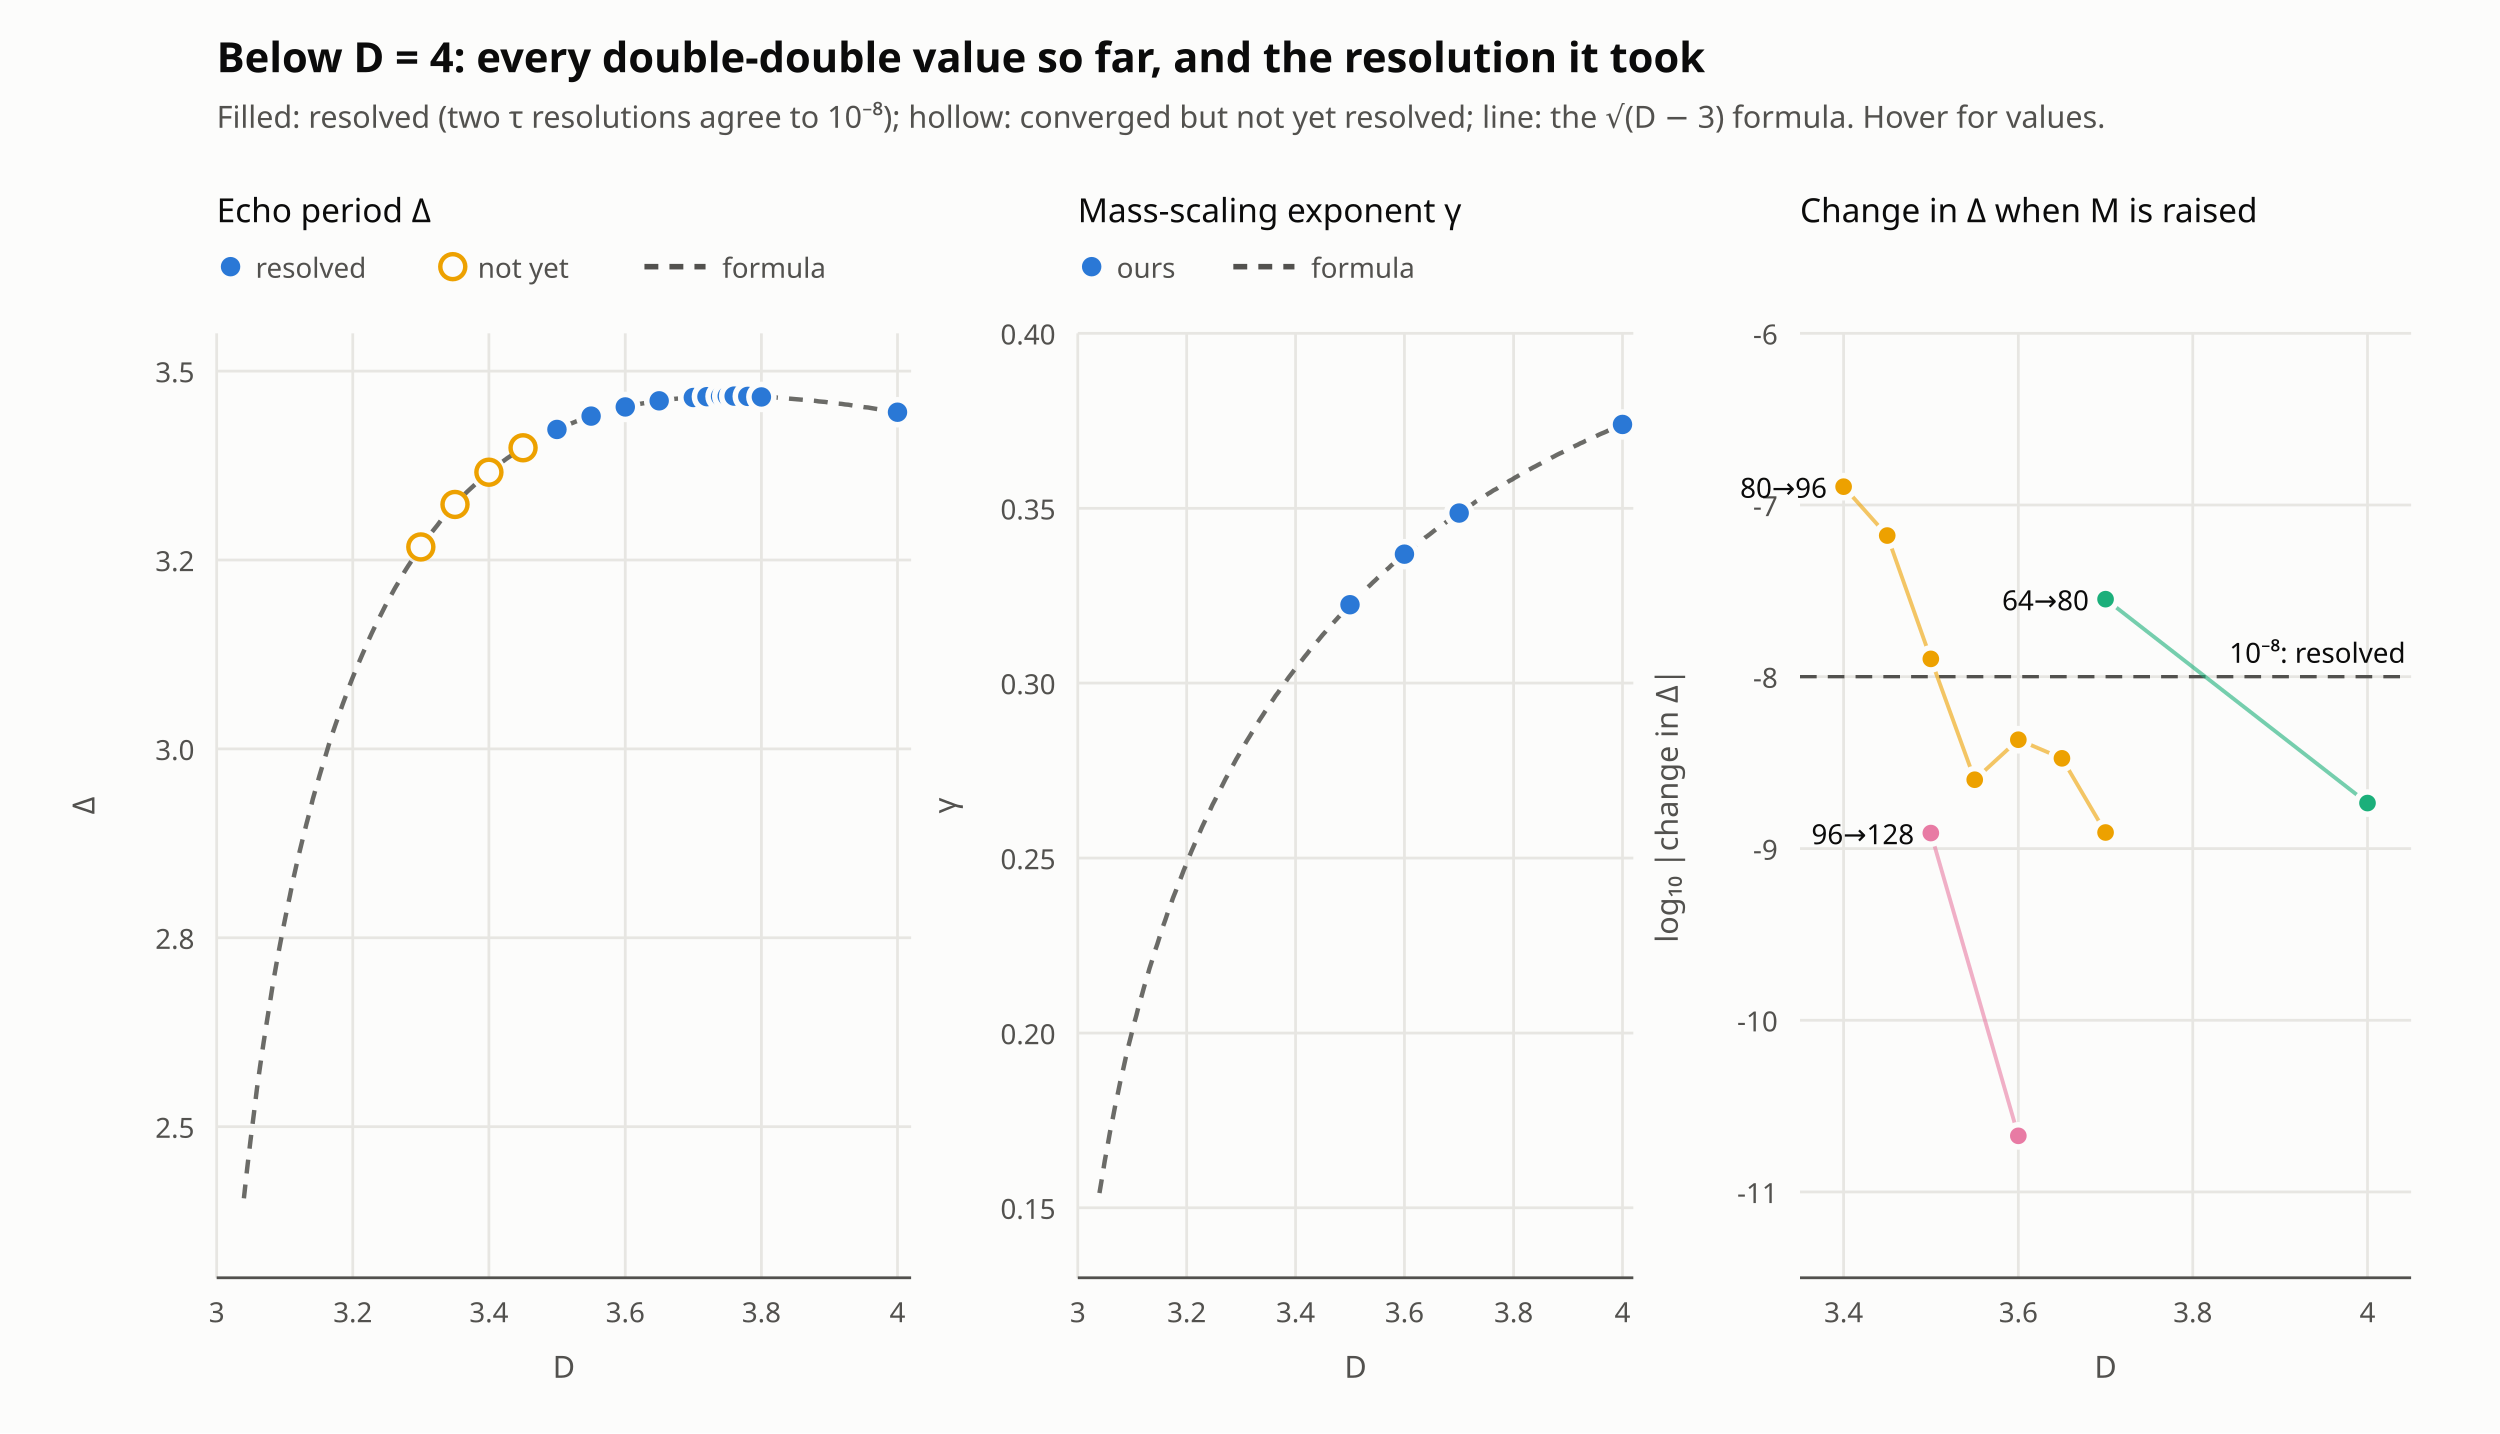
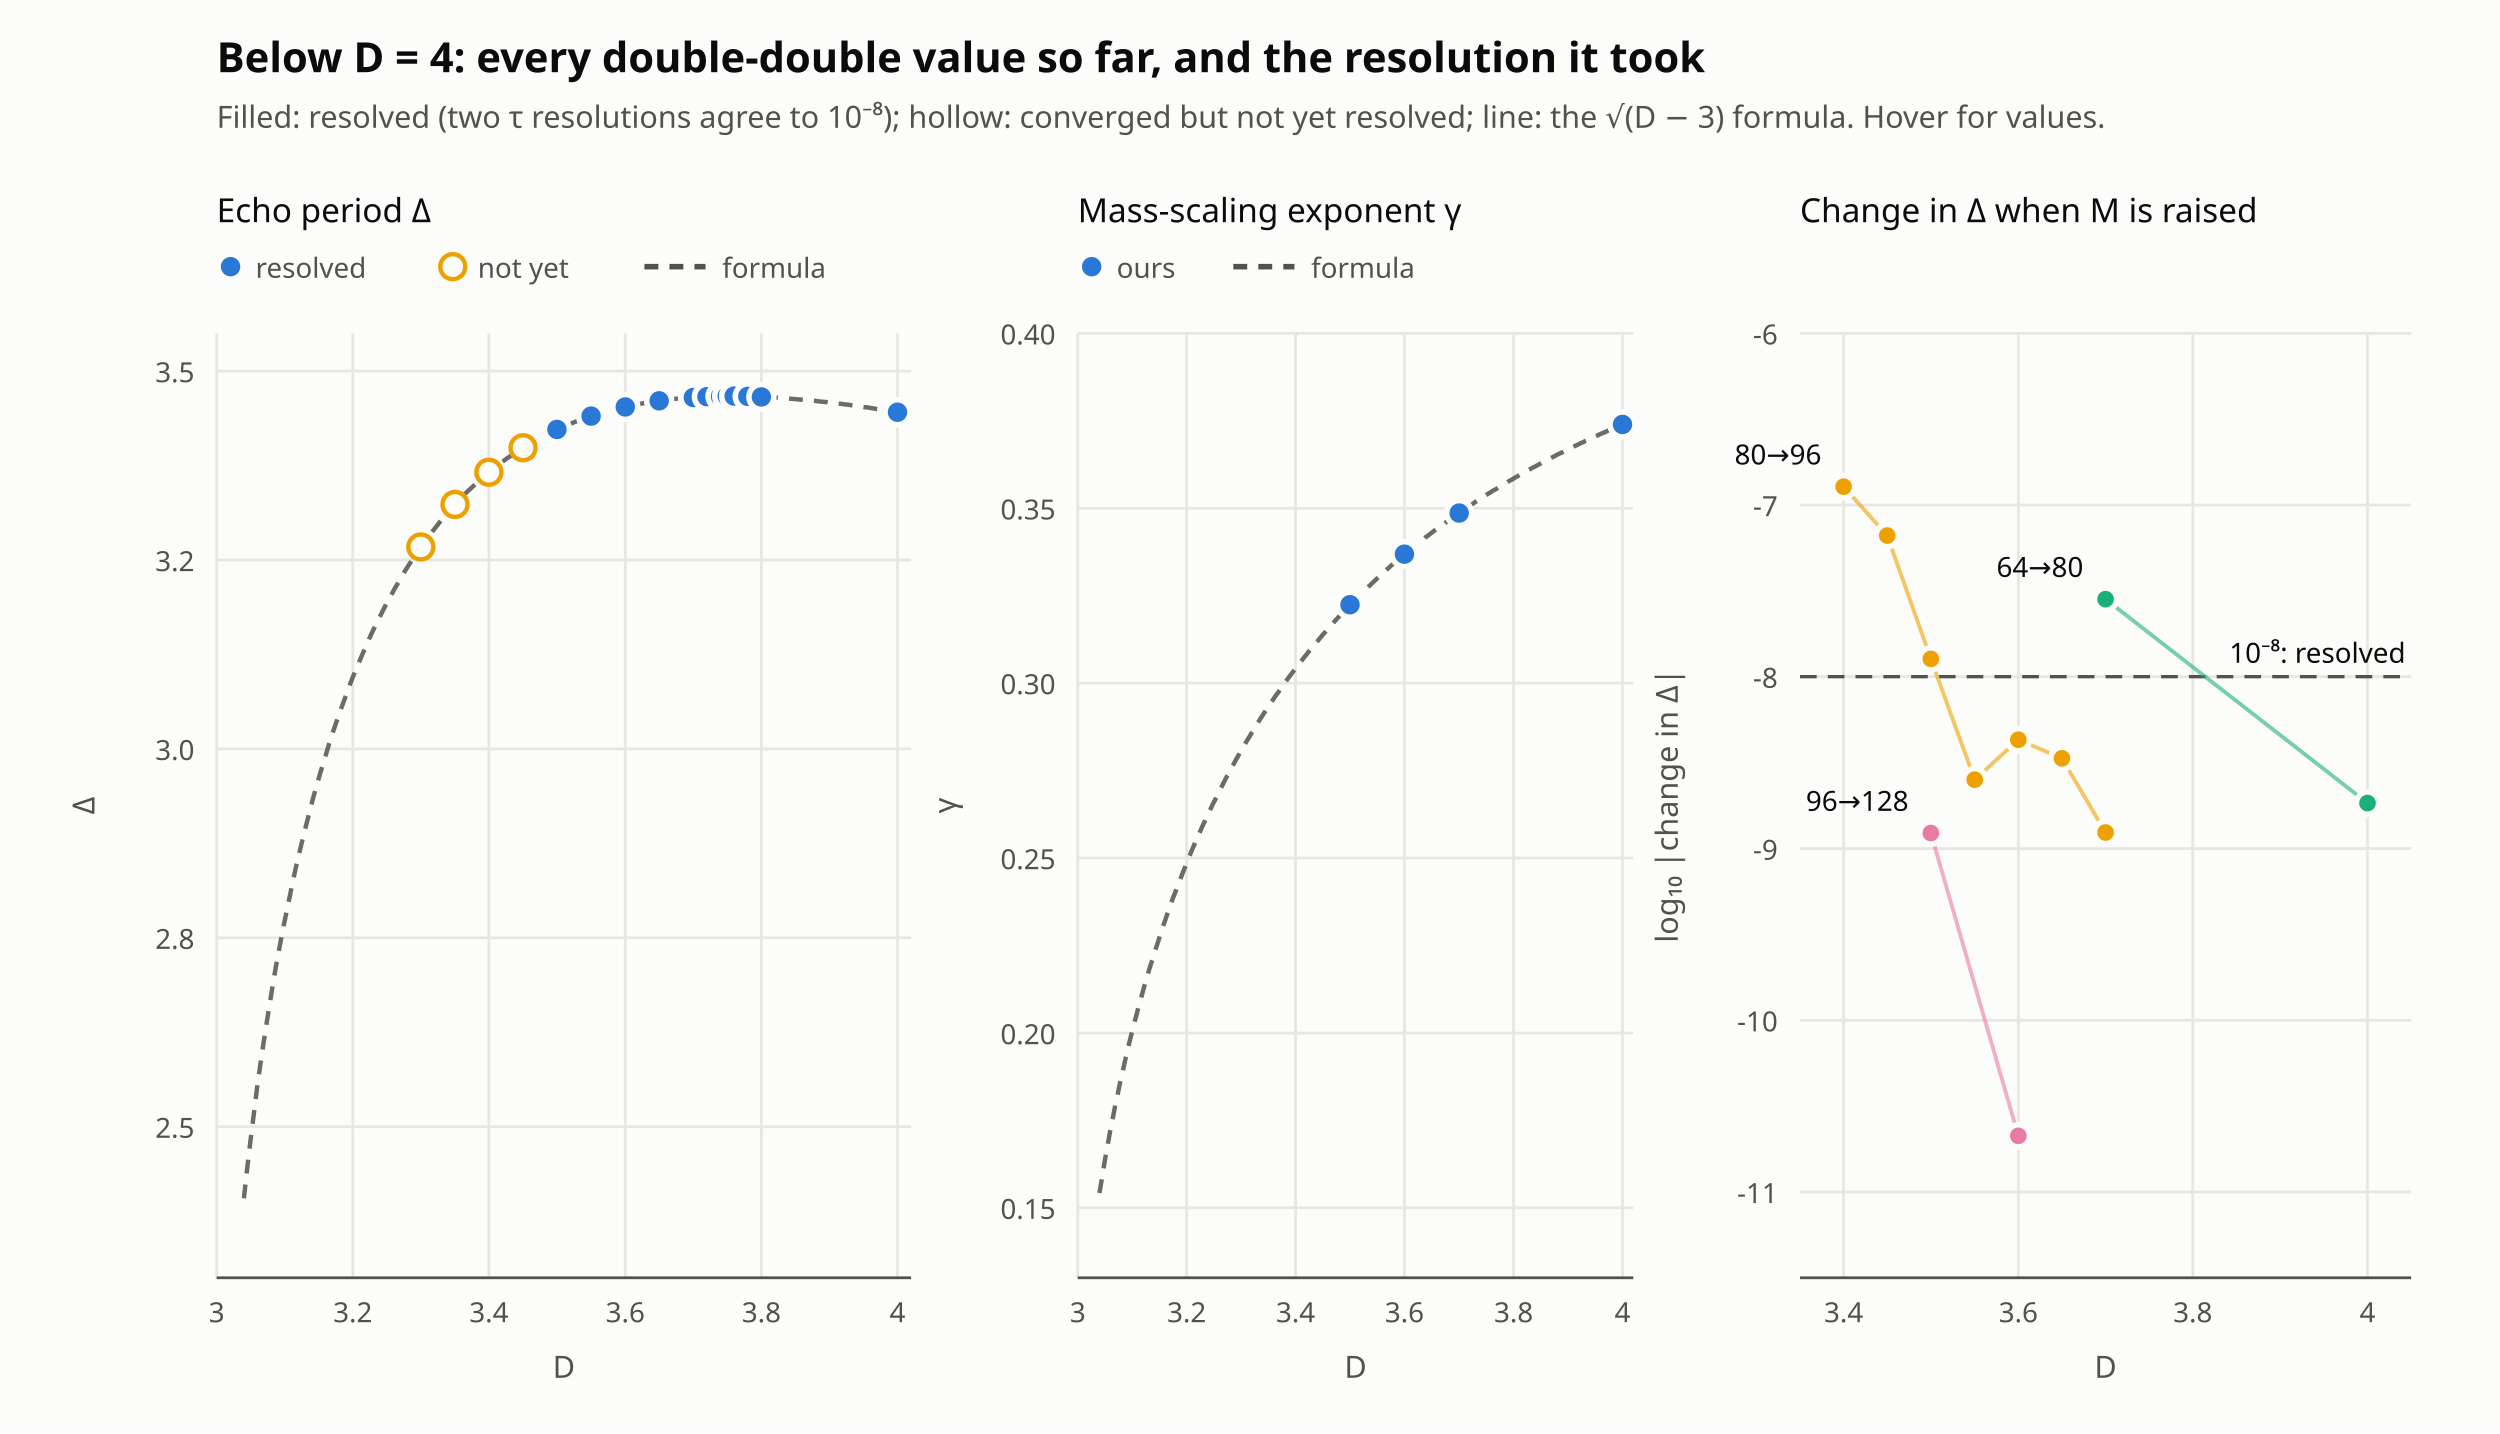
<svg xmlns="http://www.w3.org/2000/svg" width="900" height="516" viewBox="0 0 900 516" font-family="system-ui, sans-serif">
  <style>@media (prefers-color-scheme: dark){[fill="#fcfcfb"]{fill:#201f1d}[stroke="#fcfcfb"]{stroke:#201f1d}[fill="#0b0b0b"]{fill:#e8e6e3}[stroke="#0b0b0b"]{stroke:#e8e6e3}[fill="#52514e"]{fill:#a8a49d}[stroke="#52514e"]{stroke:#a8a49d}[fill="#e7e6e2"]{fill:#343230}[stroke="#e7e6e2"]{stroke:#343230}[fill="#efeeea"]{fill:#2a2927}[stroke="#efeeea"]{stroke:#2a2927}[fill="#eb6834"]{fill:#dd5c26}[stroke="#eb6834"]{stroke:#dd5c26}[fill="#7a7668"]{fill:#948e82}[stroke="#7a7668"]{stroke:#948e82}}</style>
  <rect width="900" height="516" fill="#fcfcfb" />
  <text x="78.0" y="26.0" font-size="15" fill="#0b0b0b" text-anchor="start" font-weight="bold">Below D = 4: every double-double value so far, and the resolution it took</text>
  <text x="78.0" y="46.0" font-size="11" fill="#52514e" text-anchor="start" font-weight="normal">Filled: resolved (two τ resolutions agree to 10⁻⁸); hollow: converged but not yet resolved; line: the √(D − 3) formula. Hover for values.</text>
  <text x="78.0" y="80.0" font-size="12" fill="#0b0b0b" text-anchor="start" font-weight="normal">Echo period Δ</text>
  <line x1="78.0" y1="405.6" x2="328.0" y2="405.6" stroke="#e7e6e2" stroke-width="1" />
  <text x="70.0" y="409.6" font-size="10" fill="#52514e" text-anchor="end" font-weight="normal">2.5</text>
  <line x1="78.0" y1="337.6" x2="328.0" y2="337.6" stroke="#e7e6e2" stroke-width="1" />
  <text x="70.0" y="341.6" font-size="10" fill="#52514e" text-anchor="end" font-weight="normal">2.8</text>
  <line x1="78.0" y1="269.6" x2="328.0" y2="269.6" stroke="#e7e6e2" stroke-width="1" />
  <text x="70.0" y="273.6" font-size="10" fill="#52514e" text-anchor="end" font-weight="normal">3.0</text>
  <line x1="78.0" y1="201.6" x2="328.0" y2="201.6" stroke="#e7e6e2" stroke-width="1" />
  <text x="70.0" y="205.6" font-size="10" fill="#52514e" text-anchor="end" font-weight="normal">3.2</text>
  <line x1="78.0" y1="133.6" x2="328.0" y2="133.6" stroke="#e7e6e2" stroke-width="1" />
  <text x="70.0" y="137.6" font-size="10" fill="#52514e" text-anchor="end" font-weight="normal">3.5</text>
  <line x1="78.0" y1="120.0" x2="78.0" y2="460.0" stroke="#e7e6e2" stroke-width="1" />
  <text x="78.0" y="476.0" font-size="10" fill="#52514e" text-anchor="middle" font-weight="normal">3</text>
  <line x1="127.0" y1="120.0" x2="127.0" y2="460.0" stroke="#e7e6e2" stroke-width="1" />
  <text x="127.0" y="476.0" font-size="10" fill="#52514e" text-anchor="middle" font-weight="normal">3.2</text>
  <line x1="176.0" y1="120.0" x2="176.0" y2="460.0" stroke="#e7e6e2" stroke-width="1" />
  <text x="176.0" y="476.0" font-size="10" fill="#52514e" text-anchor="middle" font-weight="normal">3.4</text>
  <line x1="225.1" y1="120.0" x2="225.1" y2="460.0" stroke="#e7e6e2" stroke-width="1" />
  <text x="225.1" y="476.0" font-size="10" fill="#52514e" text-anchor="middle" font-weight="normal">3.6</text>
  <line x1="274.1" y1="120.0" x2="274.1" y2="460.0" stroke="#e7e6e2" stroke-width="1" />
  <text x="274.1" y="476.0" font-size="10" fill="#52514e" text-anchor="middle" font-weight="normal">3.8</text>
  <line x1="323.1" y1="120.0" x2="323.1" y2="460.0" stroke="#e7e6e2" stroke-width="1" />
  <text x="323.1" y="476.0" font-size="10" fill="#52514e" text-anchor="middle" font-weight="normal">4</text>
  <line x1="78.0" y1="460.0" x2="328.0" y2="460.0" stroke="#52514e" stroke-width="1" />
  <text x="203.0" y="496.0" font-size="11" fill="#52514e" text-anchor="middle" font-weight="normal">D</text>
  <text x="34.0" y="290.0" font-size="11" fill="#52514e" text-anchor="middle" transform="rotate(-90 34.0 290.0)">Δ</text>
  <path d="M87.8,431.4 L89.0,420.5 L90.2,410.4 L91.4,400.9 L92.5,391.9 L93.7,383.4 L94.9,375.3 L96.1,367.6 L97.3,360.2 L98.4,353.2 L99.6,346.5 L100.8,340.1 L102.0,333.9 L103.2,328.0 L104.4,322.3 L105.5,316.8 L106.7,311.5 L107.9,306.4 L109.1,301.5 L110.3,296.7 L111.5,292.2 L112.6,287.7 L113.8,283.5 L115.0,279.3 L116.2,275.3 L117.4,271.4 L118.5,267.7 L119.7,264.0 L120.9,260.5 L122.1,257.1 L123.3,253.7 L124.5,250.5 L125.6,247.4 L126.8,244.3 L128.0,241.4 L129.2,238.5 L130.4,235.7 L131.6,233.0 L132.7,230.4 L133.9,227.8 L135.1,225.3 L136.3,222.9 L137.5,220.5 L138.6,218.3 L139.8,216.0 L141.0,213.9 L142.2,211.7 L143.4,209.7 L144.6,207.7 L145.7,205.7 L146.9,203.8 L148.1,202.0 L149.3,200.2 L150.5,198.4 L151.7,196.7 L152.8,195.1 L154.0,193.5 L155.2,191.9 L156.4,190.4 L157.6,188.9 L158.7,187.4 L159.9,186.0 L161.1,184.6 L162.3,183.3 L163.5,182.0 L164.7,180.7 L165.8,179.4 L167.0,178.2 L168.2,177.0 L169.4,175.9 L170.6,174.8 L171.8,173.7 L172.9,172.6 L174.1,171.6 L175.3,170.6 L176.5,169.6 L177.7,168.7 L178.8,167.7 L180.0,166.8 L181.2,166.0 L182.4,165.1 L183.6,164.3 L184.8,163.5 L185.9,162.7 L187.1,161.9 L188.3,161.2 L189.5,160.4 L190.7,159.7 L191.9,159.1 L193.0,158.4 L194.2,157.7 L195.4,157.1 L196.6,156.5 L197.8,155.9 L198.9,155.3 L200.1,154.8 L201.3,154.3 L202.5,153.7 L203.7,153.2 L204.9,152.7 L206.0,152.3 L207.2,151.8 L208.4,151.3 L209.6,150.9 L210.8,150.5 L212.0,150.1 L213.1,149.7 L214.3,149.3 L215.5,149.0 L216.7,148.6 L217.9,148.3 L219.0,147.9 L220.2,147.6 L221.4,147.3 L222.6,147.0 L223.8,146.8 L225.0,146.5 L226.1,146.2 L227.3,146.0 L228.5,145.7 L229.7,145.5 L230.9,145.3 L232.1,145.1 L233.2,144.9 L234.4,144.7 L235.6,144.5 L236.8,144.4 L238.0,144.2 L239.1,144.0 L240.3,143.9 L241.5,143.8 L242.7,143.6 L243.9,143.5 L245.1,143.4 L246.2,143.3 L247.4,143.2 L248.6,143.1 L249.8,143.1 L251.0,143.0 L252.2,142.9 L253.3,142.9 L254.5,142.8 L255.7,142.8 L256.9,142.7 L258.1,142.7 L259.2,142.7 L260.4,142.7 L261.6,142.6 L262.8,142.6 L264.0,142.6 L265.2,142.6 L266.3,142.7 L267.5,142.7 L268.7,142.7 L269.9,142.7 L271.1,142.8 L272.3,142.8 L273.4,142.8 L274.6,142.9 L275.8,143.0 L277.0,143.0 L278.2,143.1 L279.3,143.1 L280.5,143.2 L281.7,143.3 L282.9,143.4 L284.1,143.5 L285.3,143.6 L286.4,143.7 L287.6,143.8 L288.8,143.9 L290.0,144.0 L291.2,144.1 L292.4,144.2 L293.5,144.3 L294.7,144.5 L295.9,144.6 L297.1,144.7 L298.3,144.9 L299.5,145.0 L300.6,145.1 L301.8,145.3 L303.0,145.4 L304.2,145.6 L305.4,145.7 L306.5,145.9 L307.7,146.1 L308.9,146.2 L310.1,146.4 L311.3,146.6 L312.5,146.7 L313.6,146.9 L314.8,147.1 L316.0,147.3 L317.2,147.5 L318.4,147.7 L319.6,147.8 L320.7,148.0 L321.9,148.2 L323.1,148.4" fill="none" stroke="#52514e" stroke-width="1.6" stroke-opacity="0.85" stroke-linejoin="round" stroke-dasharray="5 4" />
  <g>
    <circle cx="151.5" cy="196.9" r="4.5" fill="#fcfcfb" stroke="#eda100" stroke-width="1.6" />
  </g>
  <g>
    <circle cx="163.8" cy="181.6" r="4.5" fill="#fcfcfb" stroke="#eda100" stroke-width="1.6" />
  </g>
  <g>
    <circle cx="176.0" cy="170.0" r="4.5" fill="#fcfcfb" stroke="#eda100" stroke-width="1.6" />
  </g>
  <g>
    <circle cx="188.3" cy="161.2" r="4.5" fill="#fcfcfb" stroke="#eda100" stroke-width="1.6" />
  </g>
  <g>
    <circle cx="200.5" cy="154.6" r="4.5" fill="#2a78d6" stroke="#fcfcfb" stroke-width="2" />
  </g>
  <g>
    <circle cx="212.8" cy="149.8" r="4.5" fill="#2a78d6" stroke="#fcfcfb" stroke-width="2" />
  </g>
  <g>
    <circle cx="225.1" cy="146.5" r="4.5" fill="#2a78d6" stroke="#fcfcfb" stroke-width="2" />
  </g>
  <g>
    <circle cx="237.3" cy="144.3" r="4.5" fill="#2a78d6" stroke="#fcfcfb" stroke-width="2" />
  </g>
  <g>
    <circle cx="249.6" cy="143.1" r="4.5" fill="#2a78d6" stroke="#fcfcfb" stroke-width="2" />
  </g>
  <g>
    <circle cx="254.5" cy="142.8" r="4.5" fill="#2a78d6" stroke="#fcfcfb" stroke-width="2" />
  </g>
  <g>
    <circle cx="259.4" cy="142.7" r="4.5" fill="#2a78d6" stroke="#fcfcfb" stroke-width="2" />
  </g>
  <g>
    <circle cx="261.8" cy="142.6" r="4.5" fill="#2a78d6" stroke="#fcfcfb" stroke-width="2" />
  </g>
  <g>
    <circle cx="264.3" cy="142.6" r="4.5" fill="#2a78d6" stroke="#fcfcfb" stroke-width="2" />
  </g>
  <g>
    <circle cx="269.2" cy="142.7" r="4.5" fill="#2a78d6" stroke="#fcfcfb" stroke-width="2" />
  </g>
  <g>
    <circle cx="274.1" cy="142.9" r="4.5" fill="#2a78d6" stroke="#fcfcfb" stroke-width="2" />
  </g>
  <g>
    <circle cx="323.1" cy="148.4" r="4.5" fill="#2a78d6" stroke="#fcfcfb" stroke-width="2" />
  </g>
  <g>
    <circle cx="83.0" cy="96.0" r="4.5" fill="#2a78d6" stroke="#fcfcfb" stroke-width="2" />
  </g>
  <text x="92.0" y="100.0" font-size="10" fill="#52514e" text-anchor="start" font-weight="normal">resolved</text>
  <g>
    <circle cx="163.0" cy="96.0" r="4.5" fill="#fcfcfb" stroke="#eda100" stroke-width="1.6" />
  </g>
  <text x="172.0" y="100.0" font-size="10" fill="#52514e" text-anchor="start" font-weight="normal">not yet</text>
  <line x1="232.0" y1="96.0" x2="254.0" y2="96.0" stroke="#52514e" stroke-width="2" stroke-dasharray="5 4" />
  <text x="260.0" y="100.0" font-size="10" fill="#52514e" text-anchor="start" font-weight="normal">formula</text>
  <text x="388.0" y="80.0" font-size="12" fill="#0b0b0b" text-anchor="start" font-weight="normal">Mass-scaling exponent γ</text>
  <line x1="388.0" y1="434.8" x2="588.0" y2="434.8" stroke="#e7e6e2" stroke-width="1" />
  <text x="380.0" y="438.8" font-size="10" fill="#52514e" text-anchor="end" font-weight="normal">0.15</text>
  <line x1="388.0" y1="371.9" x2="588.0" y2="371.9" stroke="#e7e6e2" stroke-width="1" />
  <text x="380.0" y="375.9" font-size="10" fill="#52514e" text-anchor="end" font-weight="normal">0.20</text>
  <line x1="388.0" y1="308.9" x2="588.0" y2="308.9" stroke="#e7e6e2" stroke-width="1" />
  <text x="380.0" y="312.9" font-size="10" fill="#52514e" text-anchor="end" font-weight="normal">0.25</text>
  <line x1="388.0" y1="245.9" x2="588.0" y2="245.9" stroke="#e7e6e2" stroke-width="1" />
  <text x="380.0" y="249.9" font-size="10" fill="#52514e" text-anchor="end" font-weight="normal">0.30</text>
  <line x1="388.0" y1="183.0" x2="588.0" y2="183.0" stroke="#e7e6e2" stroke-width="1" />
  <text x="380.0" y="187.0" font-size="10" fill="#52514e" text-anchor="end" font-weight="normal">0.35</text>
  <line x1="388.0" y1="120.0" x2="588.0" y2="120.0" stroke="#e7e6e2" stroke-width="1" />
  <text x="380.0" y="124.0" font-size="10" fill="#52514e" text-anchor="end" font-weight="normal">0.40</text>
  <line x1="388.0" y1="120.0" x2="388.0" y2="460.0" stroke="#e7e6e2" stroke-width="1" />
  <text x="388.0" y="476.0" font-size="10" fill="#52514e" text-anchor="middle" font-weight="normal">3</text>
  <line x1="427.2" y1="120.0" x2="427.2" y2="460.0" stroke="#e7e6e2" stroke-width="1" />
  <text x="427.2" y="476.0" font-size="10" fill="#52514e" text-anchor="middle" font-weight="normal">3.2</text>
  <line x1="466.4" y1="120.0" x2="466.4" y2="460.0" stroke="#e7e6e2" stroke-width="1" />
  <text x="466.4" y="476.0" font-size="10" fill="#52514e" text-anchor="middle" font-weight="normal">3.4</text>
  <line x1="505.6" y1="120.0" x2="505.6" y2="460.0" stroke="#e7e6e2" stroke-width="1" />
  <text x="505.6" y="476.0" font-size="10" fill="#52514e" text-anchor="middle" font-weight="normal">3.6</text>
  <line x1="544.9" y1="120.0" x2="544.9" y2="460.0" stroke="#e7e6e2" stroke-width="1" />
  <text x="544.9" y="476.0" font-size="10" fill="#52514e" text-anchor="middle" font-weight="normal">3.8</text>
  <line x1="584.1" y1="120.0" x2="584.1" y2="460.0" stroke="#e7e6e2" stroke-width="1" />
  <text x="584.1" y="476.0" font-size="10" fill="#52514e" text-anchor="middle" font-weight="normal">4</text>
  <line x1="388.0" y1="460.0" x2="588.0" y2="460.0" stroke="#52514e" stroke-width="1" />
  <text x="488.0" y="496.0" font-size="11" fill="#52514e" text-anchor="middle" font-weight="normal">D</text>
  <text x="344.0" y="290.0" font-size="11" fill="#52514e" text-anchor="middle" transform="rotate(-90 344.0 290.0)">γ</text>
  <path d="M395.8,429.5 L396.8,423.6 L397.7,418.0 L398.7,412.6 L399.6,407.5 L400.6,402.6 L401.5,397.9 L402.5,393.3 L403.4,388.9 L404.4,384.7 L405.3,380.6 L406.2,376.7 L407.2,372.8 L408.1,369.1 L409.1,365.5 L410.0,361.9 L411.0,358.5 L411.9,355.2 L412.9,351.9 L413.8,348.7 L414.8,345.6 L415.7,342.6 L416.7,339.7 L417.6,336.8 L418.5,334.0 L419.5,331.2 L420.4,328.5 L421.4,325.8 L422.3,323.2 L423.3,320.7 L424.2,318.2 L425.2,315.8 L426.1,313.4 L427.1,311.0 L428.0,308.7 L428.9,306.5 L429.9,304.2 L430.8,302.1 L431.8,299.9 L432.7,297.8 L433.7,295.7 L434.6,293.7 L435.6,291.7 L436.5,289.7 L437.5,287.8 L438.4,285.9 L439.4,284.0 L440.3,282.2 L441.2,280.4 L442.2,278.6 L443.1,276.8 L444.1,275.1 L445.0,273.4 L446.0,271.7 L446.9,270.0 L447.9,268.4 L448.8,266.8 L449.8,265.2 L450.7,263.7 L451.7,262.1 L452.6,260.6 L453.5,259.1 L454.5,257.6 L455.4,256.2 L456.4,254.7 L457.3,253.3 L458.3,251.9 L459.2,250.5 L460.2,249.2 L461.1,247.8 L462.1,246.5 L463.0,245.2 L463.9,243.9 L464.9,242.6 L465.8,241.4 L466.8,240.1 L467.7,238.9 L468.7,237.7 L469.6,236.5 L470.6,235.3 L471.5,234.1 L472.5,233.0 L473.4,231.8 L474.4,230.7 L475.3,229.6 L476.2,228.5 L477.2,227.4 L478.1,226.3 L479.1,225.2 L480.0,224.2 L481.0,223.1 L481.9,222.1 L482.9,221.1 L483.8,220.1 L484.8,219.1 L485.7,218.1 L486.7,217.1 L487.6,216.1 L488.5,215.2 L489.5,214.2 L490.4,213.3 L491.4,212.4 L492.3,211.5 L493.3,210.6 L494.2,209.7 L495.2,208.8 L496.1,207.9 L497.1,207.0 L498.0,206.2 L498.9,205.3 L499.9,204.5 L500.8,203.6 L501.8,202.8 L502.7,202.0 L503.7,201.2 L504.6,200.4 L505.6,199.6 L506.5,198.8 L507.5,198.0 L508.4,197.3 L509.4,196.5 L510.3,195.7 L511.2,195.0 L512.2,194.3 L513.1,193.5 L514.1,192.8 L515.0,192.1 L516.0,191.3 L516.9,190.6 L517.9,189.9 L518.8,189.2 L519.8,188.6 L520.7,187.9 L521.6,187.2 L522.6,186.5 L523.5,185.9 L524.5,185.2 L525.4,184.5 L526.4,183.9 L527.3,183.2 L528.3,182.6 L529.2,182.0 L530.2,181.4 L531.1,180.7 L532.1,180.1 L533.0,179.5 L533.9,178.9 L534.9,178.3 L535.8,177.7 L536.8,177.1 L537.7,176.5 L538.7,176.0 L539.6,175.4 L540.6,174.8 L541.5,174.2 L542.5,173.7 L543.4,173.1 L544.4,172.6 L545.3,172.0 L546.2,171.5 L547.2,170.9 L548.1,170.4 L549.1,169.9 L550.0,169.3 L551.0,168.8 L551.9,168.3 L552.9,167.8 L553.8,167.3 L554.8,166.8 L555.7,166.3 L556.6,165.8 L557.6,165.3 L558.5,164.8 L559.5,164.3 L560.4,163.8 L561.4,163.3 L562.3,162.9 L563.3,162.4 L564.2,161.9 L565.2,161.4 L566.1,161.0 L567.1,160.5 L568.0,160.1 L568.9,159.6 L569.9,159.2 L570.8,158.7 L571.8,158.3 L572.7,157.8 L573.7,157.4 L574.6,157.0 L575.6,156.5 L576.5,156.1 L577.5,155.7 L578.4,155.3 L579.3,154.8 L580.3,154.4 L581.2,154.0 L582.2,153.6 L583.1,153.2 L584.1,152.8" fill="none" stroke="#52514e" stroke-width="1.6" stroke-opacity="0.85" stroke-linejoin="round" stroke-dasharray="5 4" />
  <g>
    <circle cx="486.0" cy="217.7" r="4.5" fill="#2a78d6" stroke="#fcfcfb" stroke-width="2" />
  </g>
  <g>
    <circle cx="505.6" cy="199.5" r="4.5" fill="#2a78d6" stroke="#fcfcfb" stroke-width="2" />
  </g>
  <g>
    <circle cx="525.3" cy="184.7" r="4.5" fill="#2a78d6" stroke="#fcfcfb" stroke-width="2" />
  </g>
  <g>
    <circle cx="584.1" cy="152.8" r="4.5" fill="#2a78d6" stroke="#fcfcfb" stroke-width="2" />
  </g>
  <g>
    <circle cx="393.0" cy="96.0" r="4.5" fill="#2a78d6" stroke="#fcfcfb" stroke-width="2" />
  </g>
  <text x="402.0" y="100.0" font-size="10" fill="#52514e" text-anchor="start" font-weight="normal">ours</text>
  <line x1="444.0" y1="96.0" x2="466.0" y2="96.0" stroke="#52514e" stroke-width="2" stroke-dasharray="5 4" />
  <text x="472.0" y="100.0" font-size="10" fill="#52514e" text-anchor="start" font-weight="normal">formula</text>
  <text x="648.0" y="80.0" font-size="12" fill="#0b0b0b" text-anchor="start" font-weight="normal">Change in Δ when M is raised</text>
  <line x1="648.0" y1="429.1" x2="868.0" y2="429.1" stroke="#e7e6e2" stroke-width="1" />
  <text x="640.0" y="433.1" font-size="10" fill="#52514e" text-anchor="end" font-weight="normal">-11</text>
  <line x1="648.0" y1="367.3" x2="868.0" y2="367.3" stroke="#e7e6e2" stroke-width="1" />
  <text x="640.0" y="371.3" font-size="10" fill="#52514e" text-anchor="end" font-weight="normal">-10</text>
  <line x1="648.0" y1="305.5" x2="868.0" y2="305.5" stroke="#e7e6e2" stroke-width="1" />
  <text x="640.0" y="309.5" font-size="10" fill="#52514e" text-anchor="end" font-weight="normal">-9</text>
  <line x1="648.0" y1="243.6" x2="868.0" y2="243.6" stroke="#e7e6e2" stroke-width="1" />
  <text x="640.0" y="247.6" font-size="10" fill="#52514e" text-anchor="end" font-weight="normal">-8</text>
  <line x1="648.0" y1="181.8" x2="868.0" y2="181.8" stroke="#e7e6e2" stroke-width="1" />
  <text x="640.0" y="185.8" font-size="10" fill="#52514e" text-anchor="end" font-weight="normal">-7</text>
  <line x1="648.0" y1="120.0" x2="868.0" y2="120.0" stroke="#e7e6e2" stroke-width="1" />
  <text x="640.0" y="124.0" font-size="10" fill="#52514e" text-anchor="end" font-weight="normal">-6</text>
  <line x1="663.7" y1="120.0" x2="663.7" y2="460.0" stroke="#e7e6e2" stroke-width="1" />
  <text x="663.7" y="476.0" font-size="10" fill="#52514e" text-anchor="middle" font-weight="normal">3.4</text>
  <line x1="726.6" y1="120.0" x2="726.6" y2="460.0" stroke="#e7e6e2" stroke-width="1" />
  <text x="726.6" y="476.0" font-size="10" fill="#52514e" text-anchor="middle" font-weight="normal">3.6</text>
  <line x1="789.4" y1="120.0" x2="789.4" y2="460.0" stroke="#e7e6e2" stroke-width="1" />
  <text x="789.4" y="476.0" font-size="10" fill="#52514e" text-anchor="middle" font-weight="normal">3.8</text>
  <line x1="852.3" y1="120.0" x2="852.3" y2="460.0" stroke="#e7e6e2" stroke-width="1" />
  <text x="852.3" y="476.0" font-size="10" fill="#52514e" text-anchor="middle" font-weight="normal">4</text>
  <line x1="648.0" y1="460.0" x2="868.0" y2="460.0" stroke="#52514e" stroke-width="1" />
  <text x="758.0" y="496.0" font-size="11" fill="#52514e" text-anchor="middle" font-weight="normal">D</text>
  <text x="604.0" y="290.0" font-size="11" fill="#52514e" text-anchor="middle" transform="rotate(-90 604.0 290.0)">log₁₀ |change in Δ|</text>
  <line x1="648.0" y1="243.6" x2="868.0" y2="243.6" stroke="#52514e" stroke-width="1.2" stroke-dasharray="6 4" />
  <text x="866.0" y="238.6" font-size="10" fill="#0b0b0b" text-anchor="end" font-weight="normal">10⁻⁸: resolved</text>
  <path d="M758.0,215.7 L852.3,289.1" fill="none" stroke="#1baf7a" stroke-width="1.4" stroke-opacity="0.6" stroke-linejoin="round" />
  <g>
    <circle cx="758.0" cy="215.7" r="4" fill="#1baf7a" stroke="#fcfcfb" stroke-width="2" />
  </g>
  <g>
    <circle cx="852.3" cy="289.1" r="4" fill="#1baf7a" stroke="#fcfcfb" stroke-width="2" />
  </g>
-   <text x="752.0" y="219.7" font-size="10" fill="#0b0b0b" text-anchor="end" font-weight="normal">64→80</text>
+   <text x="750.0" y="207.7" font-size="10" fill="#0b0b0b" text-anchor="end" font-weight="normal">64→80</text>
  <path d="M663.7,175.2 L679.4,192.8 L695.1,237.2 L710.9,280.7 L726.6,266.3 L742.3,273.0 L758.0,299.7" fill="none" stroke="#eda100" stroke-width="1.4" stroke-opacity="0.6" stroke-linejoin="round" />
  <g>
    <circle cx="663.7" cy="175.2" r="4" fill="#eda100" stroke="#fcfcfb" stroke-width="2" />
  </g>
  <g>
    <circle cx="679.4" cy="192.8" r="4" fill="#eda100" stroke="#fcfcfb" stroke-width="2" />
  </g>
  <g>
    <circle cx="695.1" cy="237.2" r="4" fill="#eda100" stroke="#fcfcfb" stroke-width="2" />
  </g>
  <g>
    <circle cx="710.9" cy="280.7" r="4" fill="#eda100" stroke="#fcfcfb" stroke-width="2" />
  </g>
  <g>
    <circle cx="726.6" cy="266.3" r="4" fill="#eda100" stroke="#fcfcfb" stroke-width="2" />
  </g>
  <g>
    <circle cx="742.3" cy="273.0" r="4" fill="#eda100" stroke="#fcfcfb" stroke-width="2" />
  </g>
  <g>
    <circle cx="758.0" cy="299.7" r="4" fill="#eda100" stroke="#fcfcfb" stroke-width="2" />
  </g>
-   <text x="657.7" y="179.2" font-size="10" fill="#0b0b0b" text-anchor="end" font-weight="normal">80→96</text>
+   <text x="655.7" y="167.2" font-size="10" fill="#0b0b0b" text-anchor="end" font-weight="normal">80→96</text>
  <path d="M695.1,299.9 L726.6,408.9" fill="none" stroke="#e87ba4" stroke-width="1.4" stroke-opacity="0.6" stroke-linejoin="round" />
  <g>
    <circle cx="695.1" cy="299.9" r="4" fill="#e87ba4" stroke="#fcfcfb" stroke-width="2" />
  </g>
  <g>
    <circle cx="726.6" cy="408.9" r="4" fill="#e87ba4" stroke="#fcfcfb" stroke-width="2" />
  </g>
-   <text x="689.1" y="303.9" font-size="10" fill="#0b0b0b" text-anchor="end" font-weight="normal">96→128</text>
+   <text x="687.1" y="291.9" font-size="10" fill="#0b0b0b" text-anchor="end" font-weight="normal">96→128</text>
</svg>
